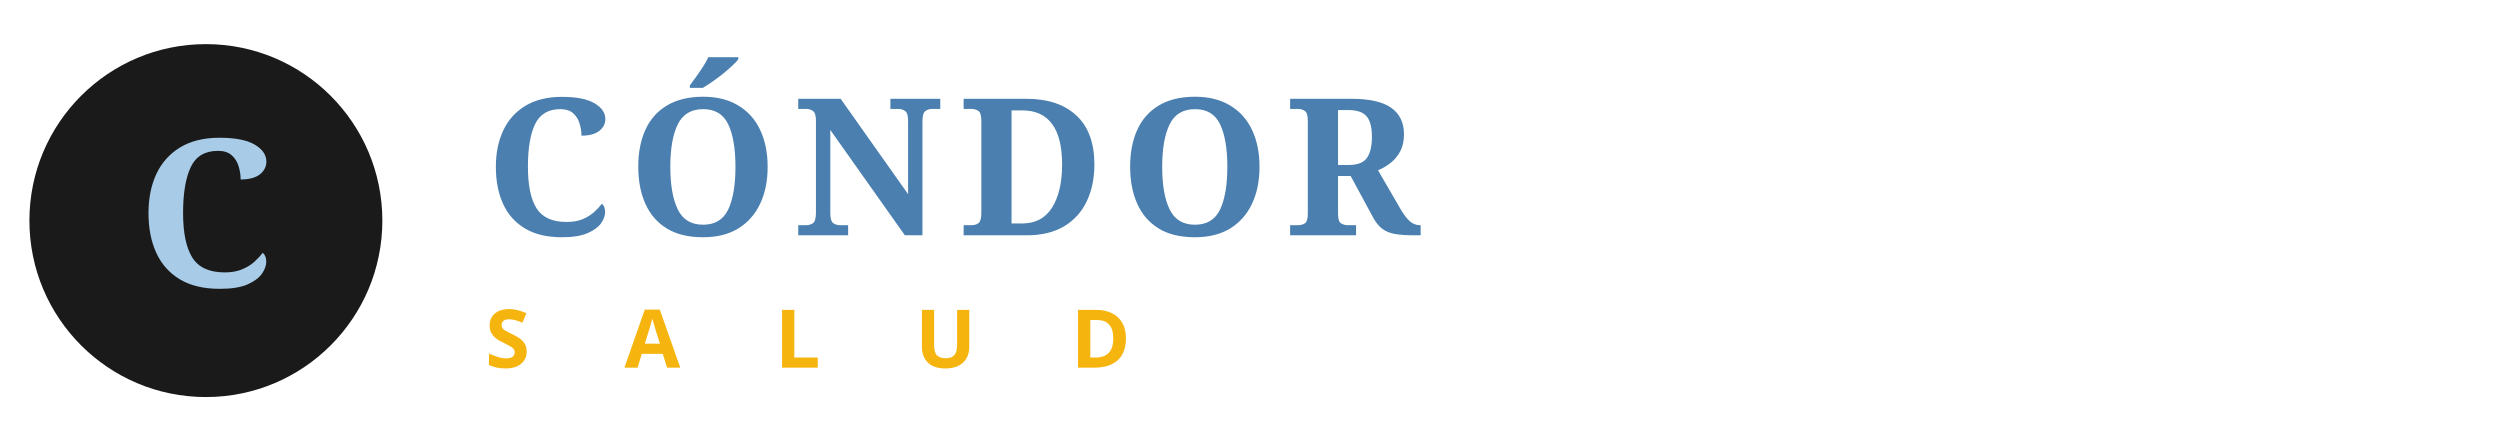
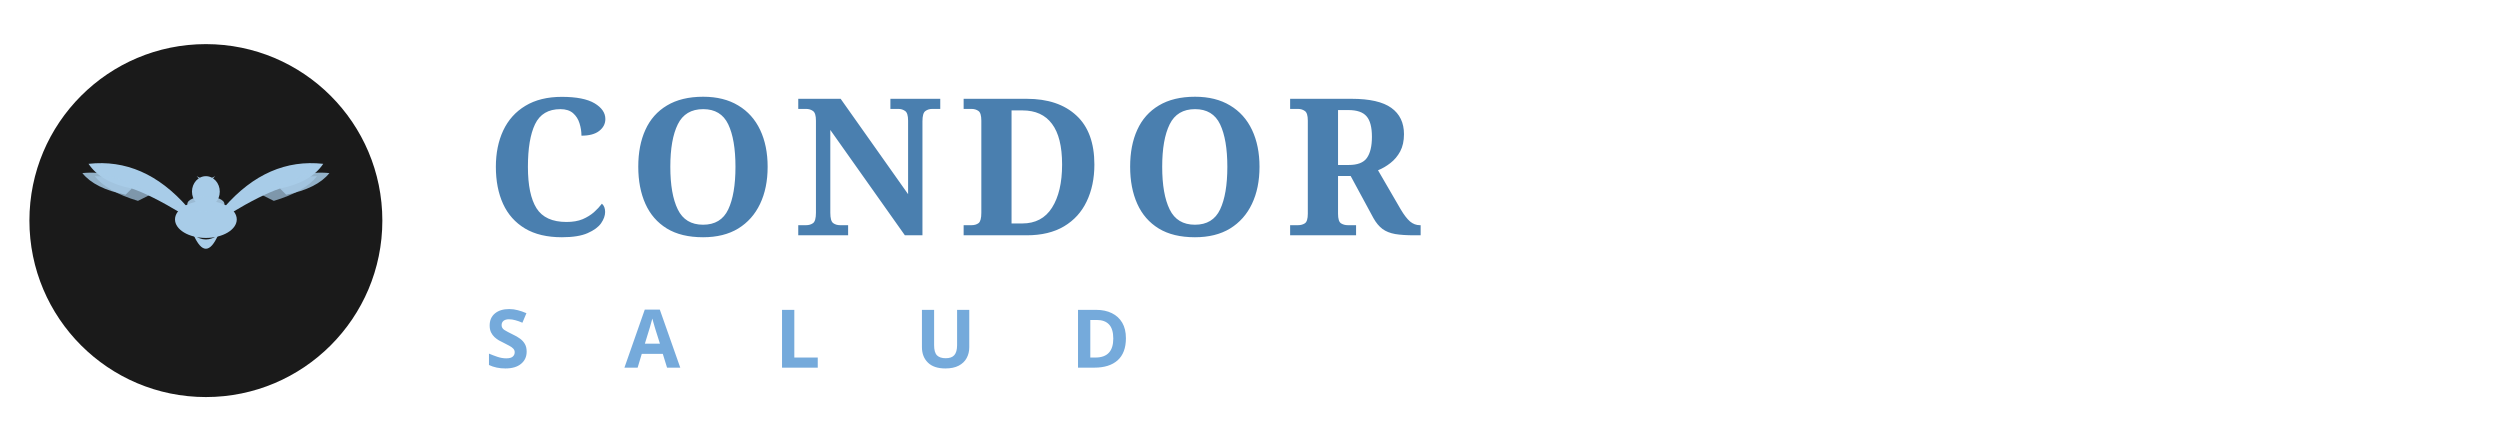
<svg xmlns="http://www.w3.org/2000/svg" viewBox="0 0 340 60" width="340" height="60">
  <circle cx="28" cy="30" r="24" fill="#1A1A1A" />
-   <text x="28" y="39" text-anchor="middle" font-family="Georgia, serif" font-weight="700" font-size="28" fill="#A8CCE8">C</text>
-   <text x="66" y="32" font-family="Georgia, serif" font-weight="700" font-size="26" fill="#4A7FAF" letter-spacing="2">CÓNDOR</text>
-   <text x="66" y="50" font-family="system-ui, sans-serif" font-weight="700" font-size="11" fill="#F6B40E" letter-spacing="5">S A L U D</text>
+   <g transform="translate(28,29) scale(0.42)" fill="#A8CCE8">
+     <ellipse cx="0" cy="2" rx="10" ry="6" />
+     <path d="M-6,-2 Q-20,-18 -38,-16 Q-34,-10 -24,-8 Q-18,-6 -8,0 Z" />
+     <path d="M6,-2 Q20,-18 38,-16 Q34,-10 24,-8 Q18,-6 8,0 Z" />
+     <path d="M-24,-8 Q-30,-14 -40,-13 Q-36,-8 -26,-6 Z" opacity="0.85" />
+     <path d="M-18,-6 Q-26,-12 -36,-12 Q-32,-7 -22,-4 Z" opacity="0.7" />
+     <path d="M24,-8 Q30,-14 40,-13 Q36,-8 26,-6 Z" opacity="0.85" />
+     <path d="M18,-6 Q26,-12 36,-12 Q32,-7 22,-4 Z" opacity="0.7" />
+     <ellipse cx="0" cy="-7" rx="4.5" ry="5" />
+     <path d="M0,-9 L3,-12 L0,-10.5 L-3,-12 Z" />
+     <ellipse cx="0" cy="-3" rx="6" ry="2.5" opacity="0.9" />
+     <path d="M-4,7 Q0,16 4,7 Q0,10 -4,7 Z" />
+   </g>
+   <text x="66" y="32" font-family="Georgia, serif" font-weight="700" font-size="26" fill="#4A7FAF" letter-spacing="2">CONDOR</text>
+   <text x="66" y="50" font-family="system-ui, sans-serif" font-weight="700" font-size="11" fill="#75AADB" letter-spacing="5">S A L U D</text>
</svg>
